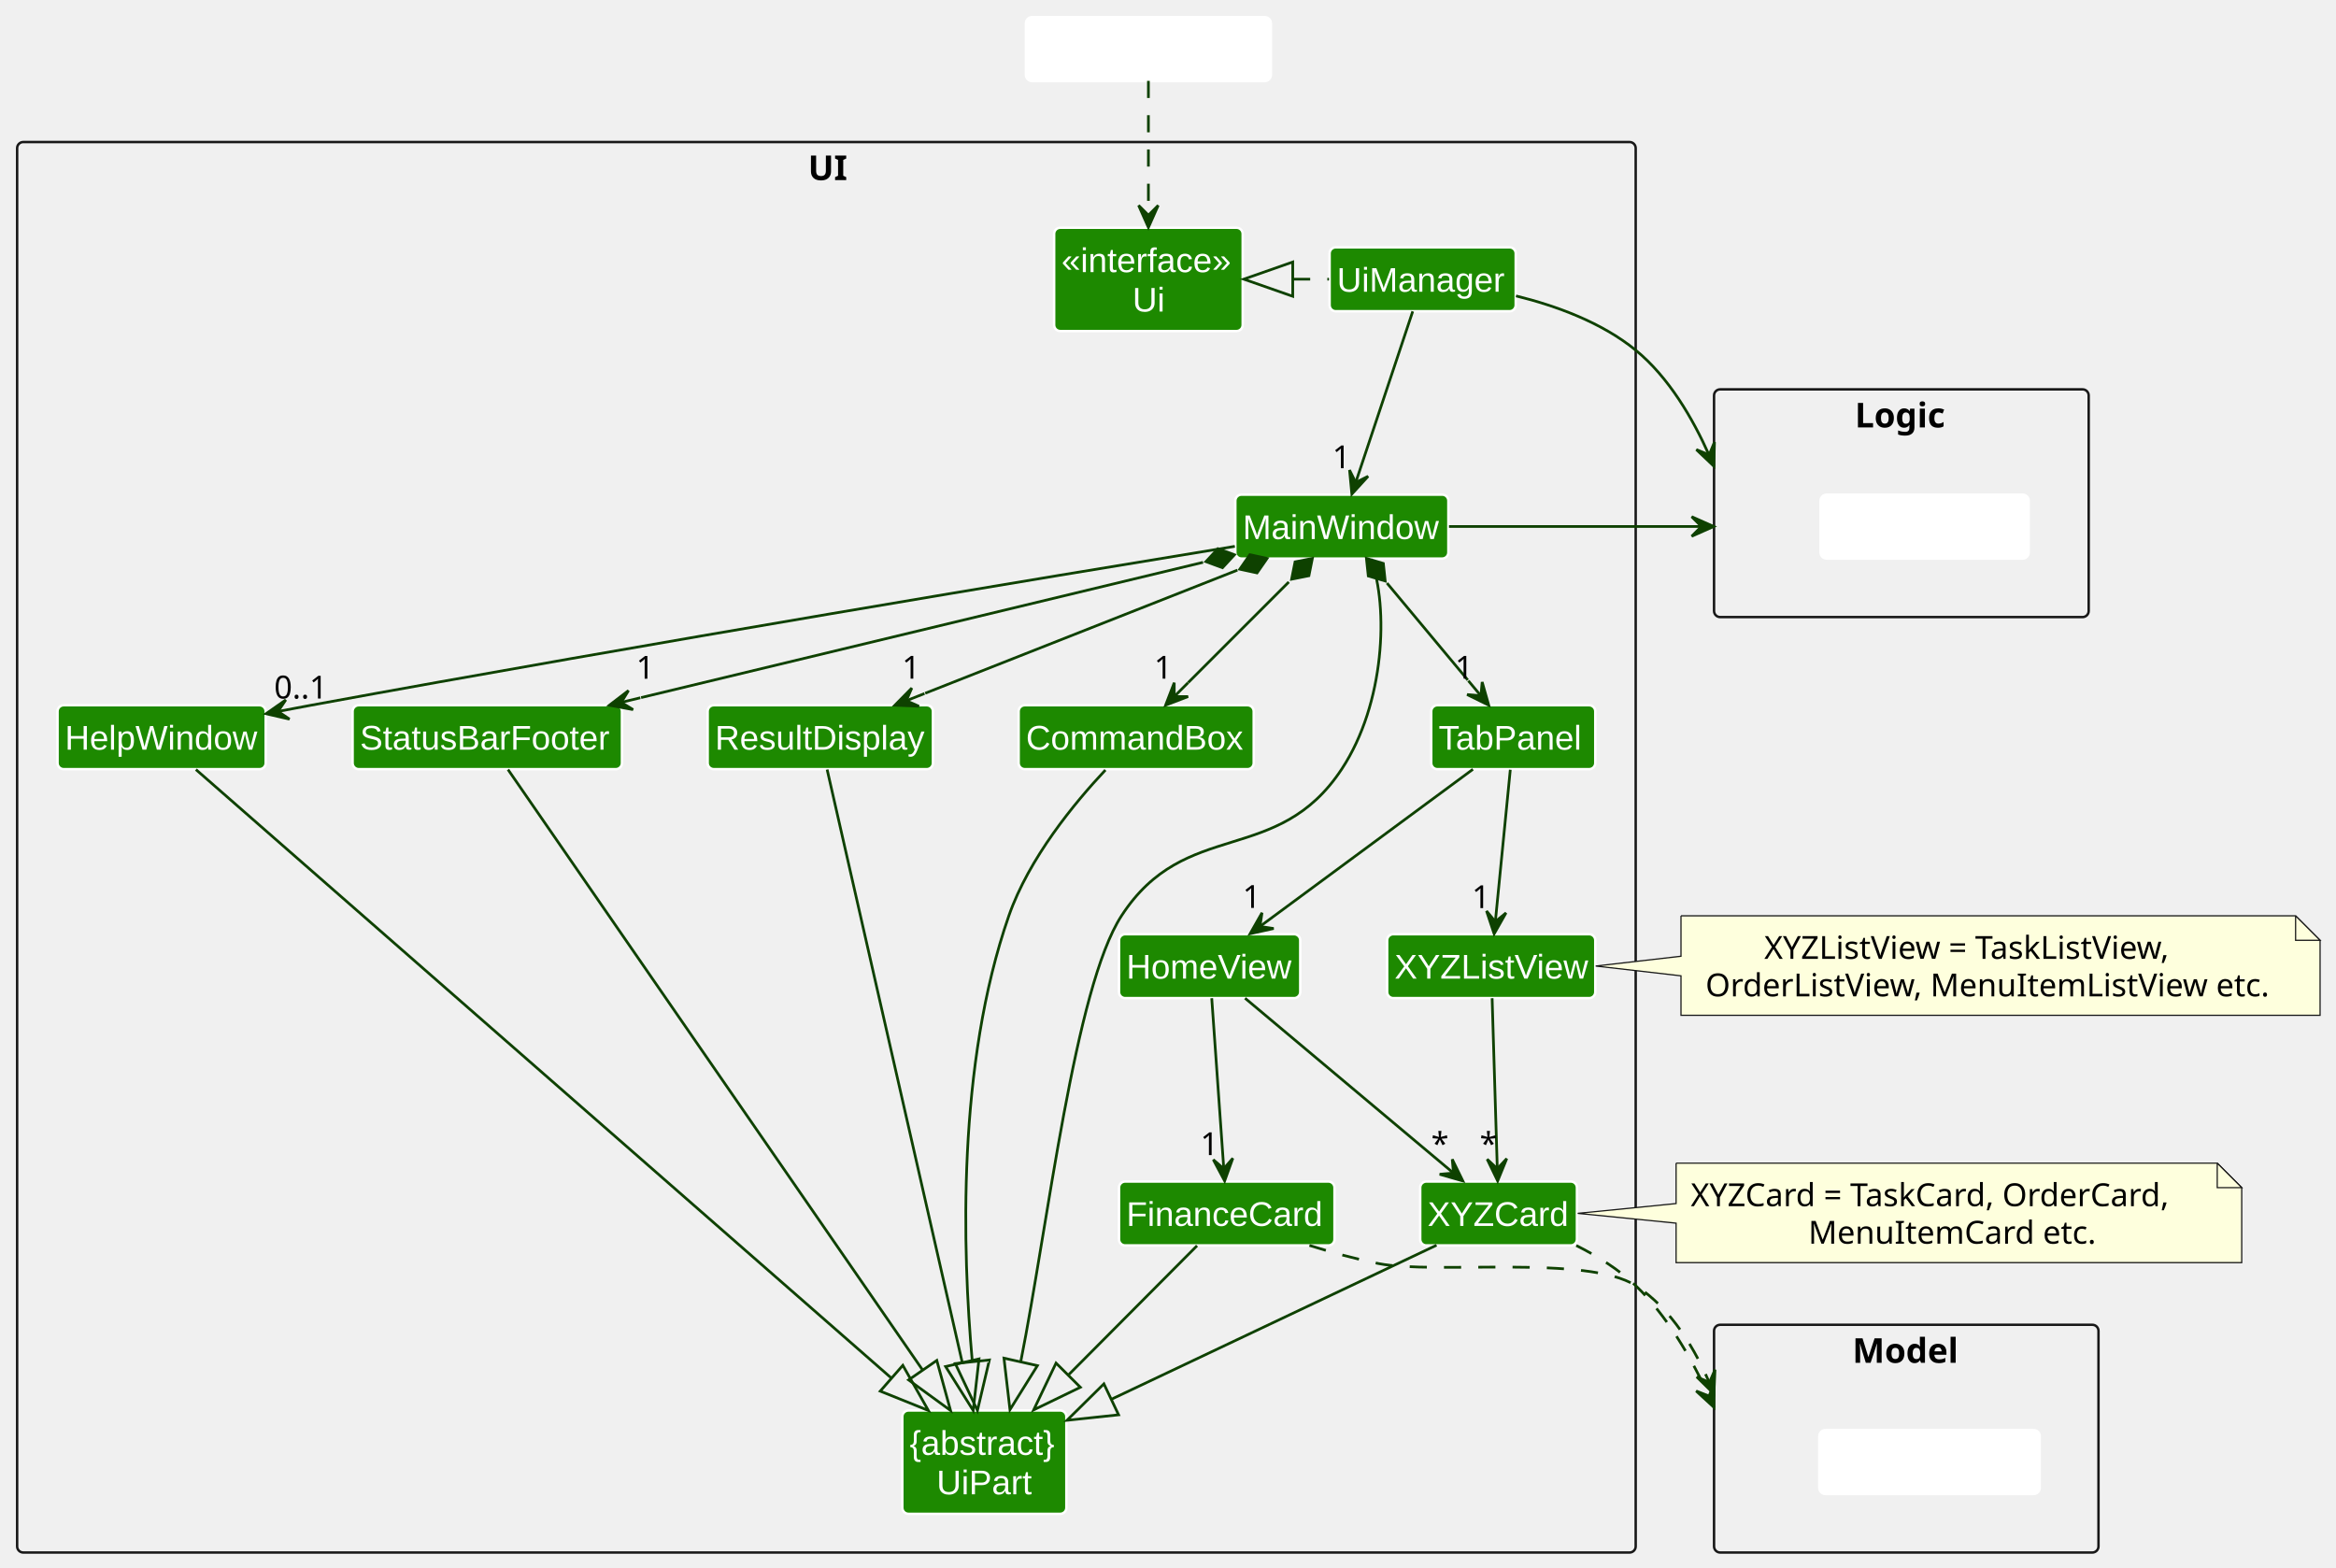
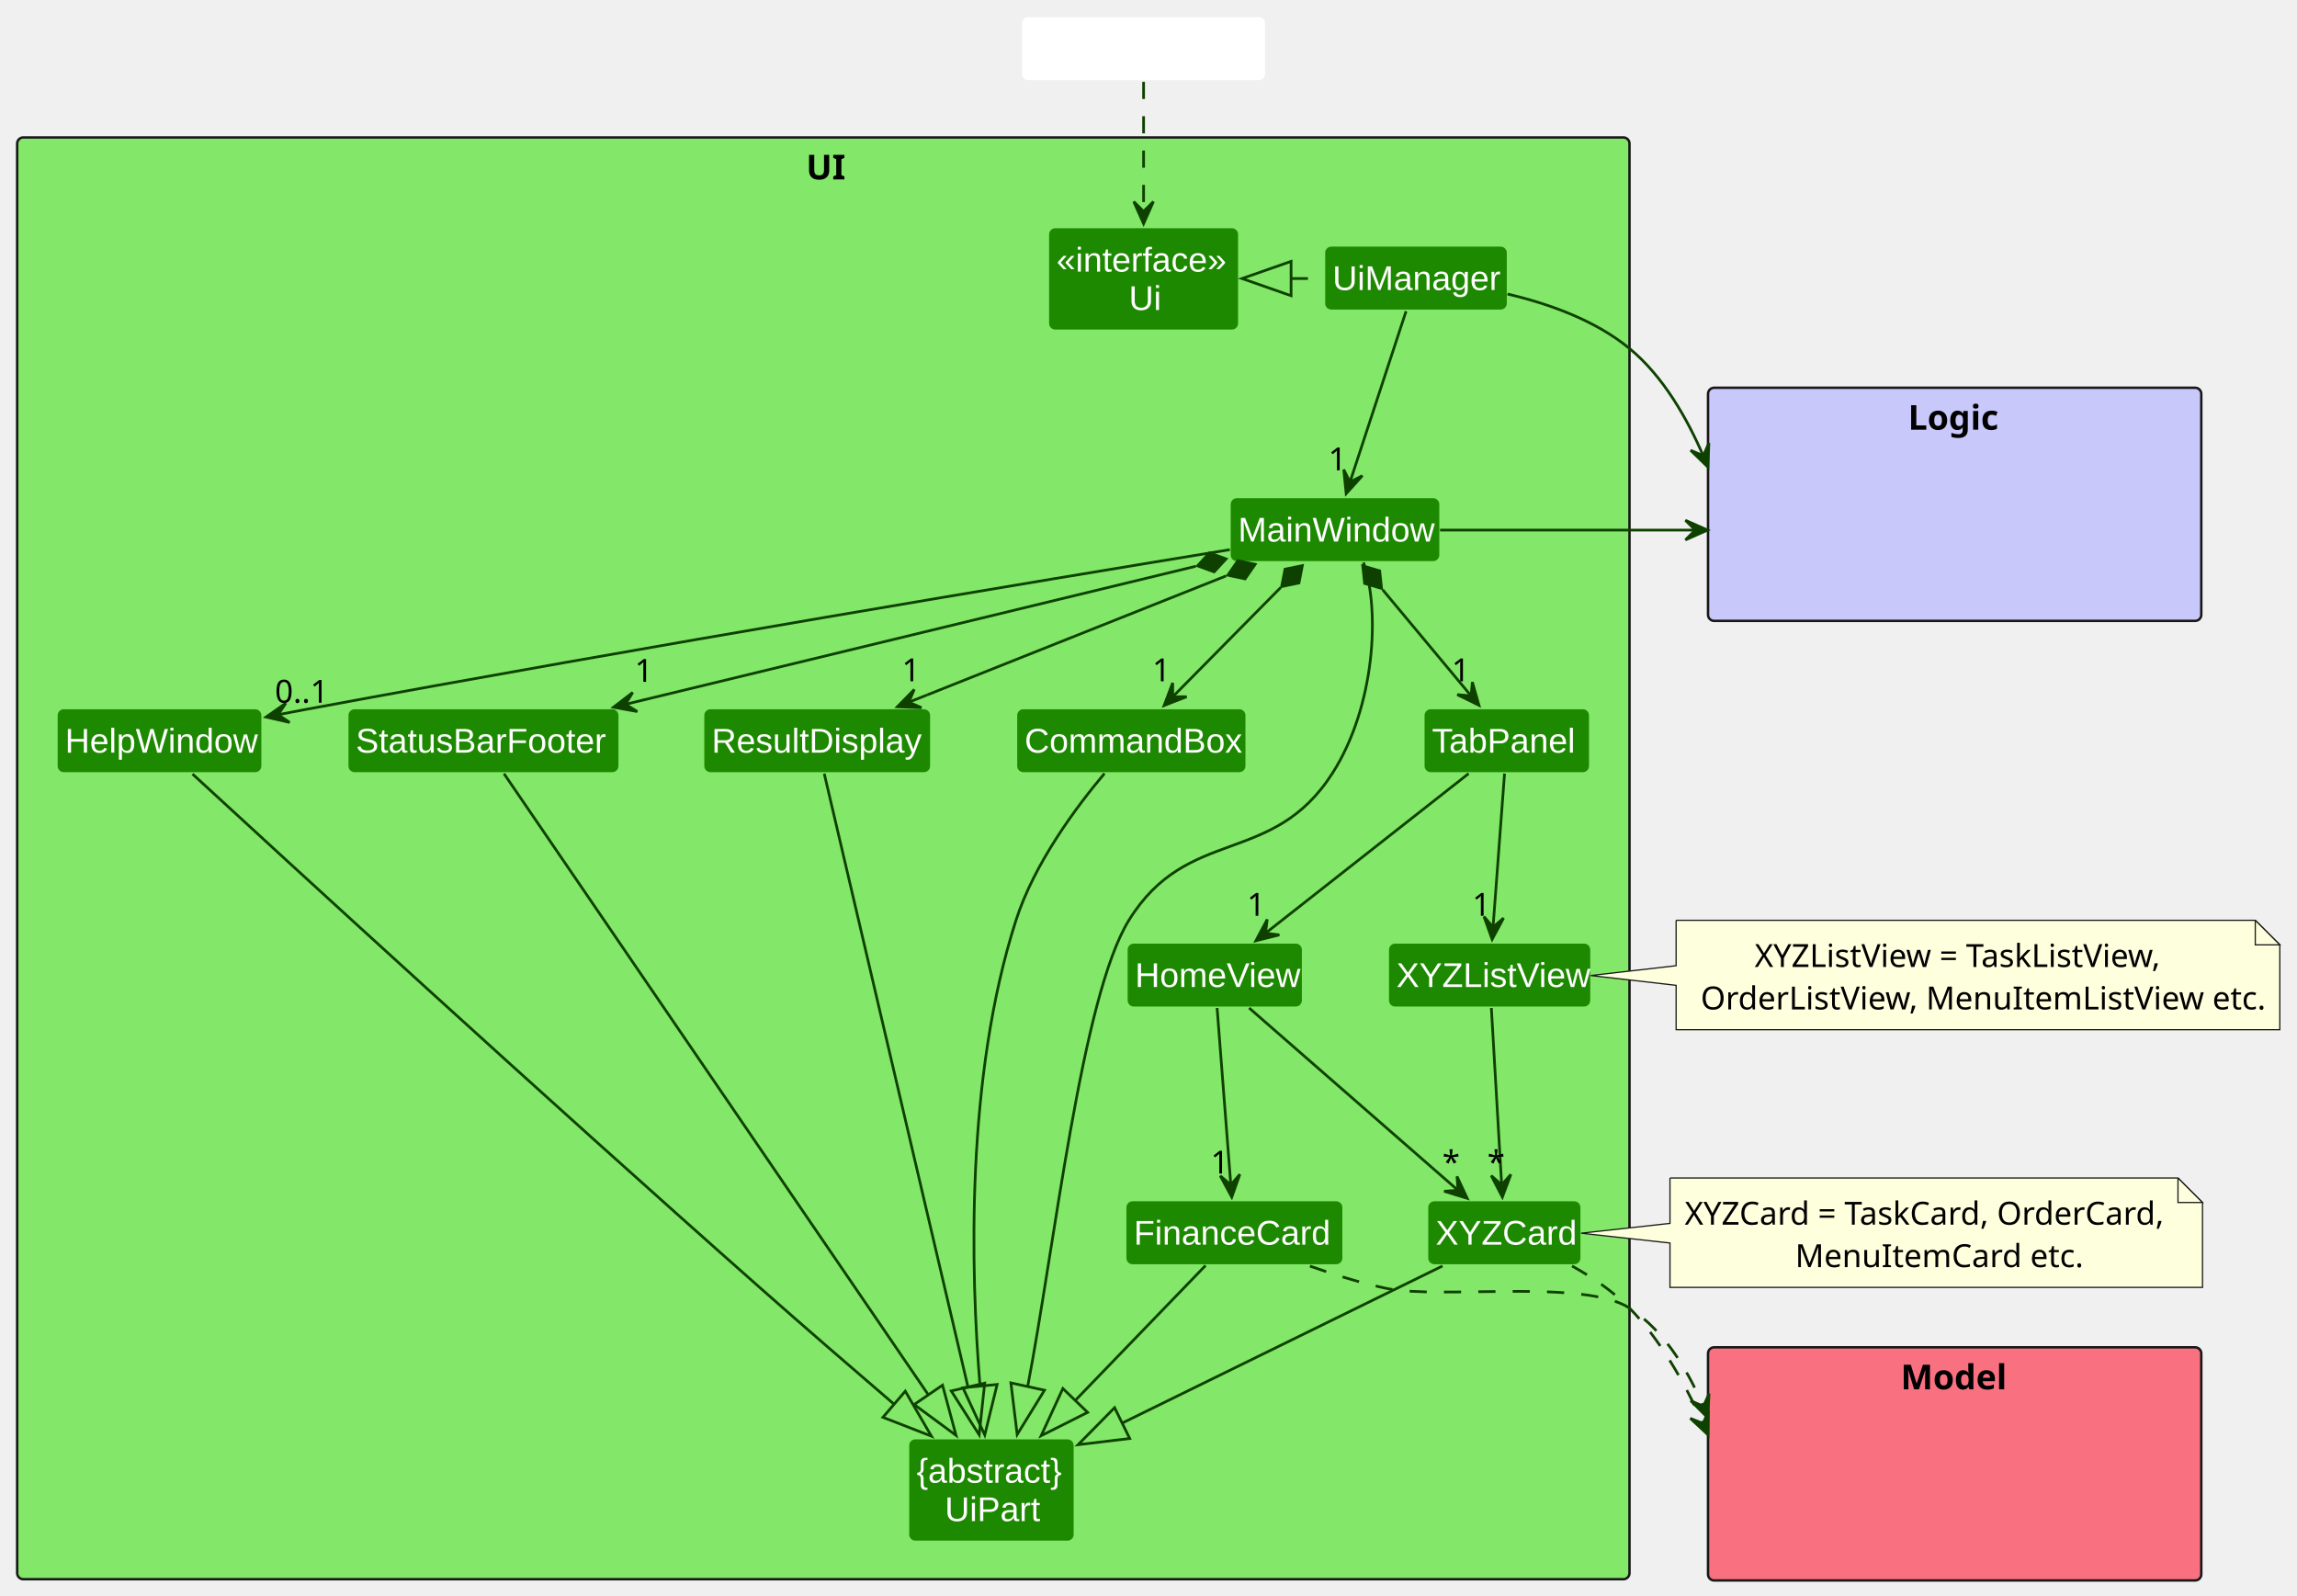
- <svg xmlns="http://www.w3.org/2000/svg" contentStyleType="text/css" height="640px" preserveAspectRatio="none" style="width:954px;height:640px;background:#FFFFFF;" version="1.1" viewBox="0 0 954 640" width="954px" zoomAndPan="magnify">
+ <svg xmlns="http://www.w3.org/2000/svg" contentStyleType="text/css" height="650px" preserveAspectRatio="none" style="width:936px;height:650px;background:#FFFFFF;" version="1.1" viewBox="0 0 936 650" width="936px" zoomAndPan="magnify">
  <defs />
  <g>
    <g id="cluster_UI">
-       <rect fill="none" height="576" rx="2.5" ry="2.5" style="stroke:#181818;stroke-width:1.0;" width="661" x="7" y="58" />
-       <text fill="#000000" font-family="sans-serif" font-size="14" font-weight="bold" lengthAdjust="spacing" textLength="15" x="330" y="73.535">UI
+       <rect fill="#83E769" height="587.5" rx="2.5" ry="2.5" style="stroke:#181818;stroke-width:1.0;" width="657" x="7" y="56" />
+       <text fill="#000000" font-family="sans-serif" font-size="14" font-weight="bold" lengthAdjust="spacing" textLength="14" x="328.5" y="73.107">UI
            </text>
    </g>
    <g id="cluster_Model">
-       <rect fill="none" height="93" rx="2.5" ry="2.5" style="stroke:#181818;stroke-width:1.0;" width="157" x="700" y="541" />
-       <text fill="#000000" font-family="sans-serif" font-size="14" font-weight="bold" lengthAdjust="spacing" textLength="44" x="756.5" y="556.535">Model
+       <rect fill="#F97181" height="95" rx="2.5" ry="2.5" style="stroke:#181818;stroke-width:1.0;" width="201" x="696" y="549" />
+       <text fill="#000000" font-family="sans-serif" font-size="14" font-weight="bold" lengthAdjust="spacing" textLength="44" x="774.5" y="566.107">Model
            </text>
    </g>
    <g id="cluster_Logic">
-       <rect fill="none" height="93" rx="2.5" ry="2.5" style="stroke:#181818;stroke-width:1.0;" width="153" x="700" y="159" />
-       <text fill="#000000" font-family="sans-serif" font-size="14" font-weight="bold" lengthAdjust="spacing" textLength="38" x="757.5" y="174.535">Logic
+       <rect fill="#C8C8FA" height="95" rx="2.5" ry="2.5" style="stroke:#181818;stroke-width:1.0;" width="201" x="696" y="158" />
+       <text fill="#000000" font-family="sans-serif" font-size="14" font-weight="bold" lengthAdjust="spacing" textLength="38" x="777.5" y="175.107">Logic
            </text>
    </g>
    <g id="elem_Ui">
-       <rect codeLine="7" fill="#1D8900" height="42.197" id="Ui" rx="2.5" ry="2.5" style="stroke:#FFFFFF;stroke-width:1.0;" width="77" x="430.5" y="93" />
-       <text fill="#FFFFFF" font-family="Arial" font-size="14" lengthAdjust="spacing" textLength="71" x="433.5" y="111.132">«interface»
-             </text>
-       <text fill="#FFFFFF" font-family="Arial" font-size="14" lengthAdjust="spacing" textLength="13" x="462.5" y="127.231">Ui
+       <rect codeLine="7" fill="#1D8900" height="41.281" id="Ui" rx="2.5" ry="2.5" style="stroke:#181818;stroke-width:0.0;" width="77" x="427.5" y="93" />
+       <text fill="#FFFFFF" font-family="Arial" font-size="14" lengthAdjust="spacing" textLength="71" x="430.5" y="110.674">«interface»
+             </text>
+       <text fill="#FFFFFF" font-family="Arial" font-size="14" lengthAdjust="spacing" textLength="12" x="460" y="126.314">Ui
            </text>
    </g>
    <g id="elem_UiPart">
-       <rect codeLine="8" fill="#1D8900" height="42.197" id="UiPart" rx="2.5" ry="2.5" style="stroke:#FFFFFF;stroke-width:1.0;" width="67" x="368.5" y="576" />
-       <text fill="#FFFFFF" font-family="Arial" font-size="14" lengthAdjust="spacing" textLength="61" x="371.5" y="594.132">{abstract}
-             </text>
-       <text fill="#FFFFFF" font-family="Arial" font-size="14" lengthAdjust="spacing" textLength="39" x="382.5" y="610.231">UiPart
+       <rect codeLine="8" fill="#1D8900" height="41.281" id="UiPart" rx="2.5" ry="2.5" style="stroke:#181818;stroke-width:0.0;" width="67" x="370.5" y="586.5" />
+       <text fill="#FFFFFF" font-family="Arial" font-size="14" lengthAdjust="spacing" textLength="61" x="373.5" y="604.174">{abstract}
+             </text>
+       <text fill="#FFFFFF" font-family="Arial" font-size="14" lengthAdjust="spacing" textLength="38" x="385" y="619.814">UiPart
            </text>
    </g>
    <g id="elem_UiManager">
-       <rect codeLine="9" fill="#1D8900" height="26.099" id="UiManager" rx="2.5" ry="2.5" style="stroke:#FFFFFF;stroke-width:1.0;" width="76" x="543" y="101" />
-       <text fill="#FFFFFF" font-family="Arial" font-size="14" lengthAdjust="spacing" textLength="70" x="546" y="119.132">UiManager
+       <rect codeLine="9" fill="#1D8900" height="25.641" id="UiManager" rx="2.5" ry="2.5" style="stroke:#181818;stroke-width:0.0;" width="74" x="540" y="100.5" />
+       <text fill="#FFFFFF" font-family="Arial" font-size="14" lengthAdjust="spacing" textLength="68" x="543" y="118.174">UiManager
            </text>
    </g>
    <g id="elem_MainWindow">
-       <rect codeLine="10" fill="#1D8900" height="26.099" id="MainWindow" rx="2.5" ry="2.5" style="stroke:#FFFFFF;stroke-width:1.0;" width="87" x="504.5" y="202" />
-       <text fill="#FFFFFF" font-family="Arial" font-size="14" lengthAdjust="spacing" textLength="81" x="507.5" y="220.132">MainWindow
+       <rect codeLine="10" fill="#1D8900" height="25.641" id="MainWindow" rx="2.5" ry="2.5" style="stroke:#181818;stroke-width:0.0;" width="85" x="501.5" y="203" />
+       <text fill="#FFFFFF" font-family="Arial" font-size="14" lengthAdjust="spacing" textLength="79" x="504.5" y="220.674">MainWindow
            </text>
    </g>
    <g id="elem_HelpWindow">
-       <rect codeLine="11" fill="#1D8900" height="26.099" id="HelpWindow" rx="2.5" ry="2.5" style="stroke:#FFFFFF;stroke-width:1.0;" width="85" x="23.5" y="288" />
-       <text fill="#FFFFFF" font-family="Arial" font-size="14" lengthAdjust="spacing" textLength="79" x="26.5" y="306.132">HelpWindow
+       <rect codeLine="11" fill="#1D8900" height="25.641" id="HelpWindow" rx="2.5" ry="2.5" style="stroke:#181818;stroke-width:0.0;" width="83" x="23.5" y="289" />
+       <text fill="#FFFFFF" font-family="Arial" font-size="14" lengthAdjust="spacing" textLength="77" x="26.5" y="306.674">HelpWindow
            </text>
    </g>
    <g id="elem_ResultDisplay">
-       <rect codeLine="12" fill="#1D8900" height="26.099" id="ResultDisplay" rx="2.5" ry="2.5" style="stroke:#FFFFFF;stroke-width:1.0;" width="92" x="289" y="288" />
-       <text fill="#FFFFFF" font-family="Arial" font-size="14" lengthAdjust="spacing" textLength="86" x="292" y="306.132">ResultDisplay
+       <rect codeLine="12" fill="#1D8900" height="25.641" id="ResultDisplay" rx="2.5" ry="2.5" style="stroke:#181818;stroke-width:0.0;" width="92" x="287" y="289" />
+       <text fill="#FFFFFF" font-family="Arial" font-size="14" lengthAdjust="spacing" textLength="86" x="290" y="306.674">ResultDisplay
            </text>
    </g>
    <g id="elem_TabPanel">
-       <rect codeLine="13" fill="#1D8900" height="26.099" id="TabPanel" rx="2.5" ry="2.5" style="stroke:#FFFFFF;stroke-width:1.0;" width="67" x="584.5" y="288" />
-       <text fill="#FFFFFF" font-family="Arial" font-size="14" lengthAdjust="spacing" textLength="61" x="587.5" y="306.132">TabPanel
+       <rect codeLine="13" fill="#1D8900" height="25.641" id="TabPanel" rx="2.5" ry="2.5" style="stroke:#181818;stroke-width:0.0;" width="67" x="580.5" y="289" />
+       <text fill="#FFFFFF" font-family="Arial" font-size="14" lengthAdjust="spacing" textLength="61" x="583.5" y="306.674">TabPanel
            </text>
    </g>
    <g id="elem_XYZListView">
-       <rect codeLine="14" fill="#1D8900" height="26.099" id="XYZListView" rx="2.5" ry="2.5" style="stroke:#FFFFFF;stroke-width:1.0;" width="85" x="566.5" y="381.5" />
-       <text fill="#FFFFFF" font-family="Arial" font-size="14" lengthAdjust="spacing" textLength="79" x="569.5" y="399.632">XYZListView
+       <rect codeLine="14" fill="#1D8900" height="25.641" id="XYZListView" rx="2.5" ry="2.5" style="stroke:#181818;stroke-width:0.0;" width="82" x="566" y="384.5" />
+       <text fill="#FFFFFF" font-family="Arial" font-size="14" lengthAdjust="spacing" textLength="76" x="569" y="402.174">XYZListView
            </text>
    </g>
    <g id="elem_XYZCard">
-       <rect codeLine="15" fill="#1D8900" height="26.099" id="XYZCard" rx="2.5" ry="2.5" style="stroke:#FFFFFF;stroke-width:1.0;" width="64" x="580" y="482.5" />
-       <text fill="#FFFFFF" font-family="Arial" font-size="14" lengthAdjust="spacing" textLength="58" x="583" y="500.632">XYZCard
+       <rect codeLine="15" fill="#1D8900" height="25.641" id="XYZCard" rx="2.5" ry="2.5" style="stroke:#181818;stroke-width:0.0;" width="62" x="582" y="489.5" />
+       <text fill="#FFFFFF" font-family="Arial" font-size="14" lengthAdjust="spacing" textLength="56" x="585" y="507.174">XYZCard
            </text>
    </g>
    <g id="elem_HomeView">
-       <rect codeLine="16" fill="#1D8900" height="26.099" id="HomeView" rx="2.5" ry="2.5" style="stroke:#FFFFFF;stroke-width:1.0;" width="74" x="457" y="381.5" />
-       <text fill="#FFFFFF" font-family="Arial" font-size="14" lengthAdjust="spacing" textLength="68" x="460" y="399.632">HomeView
+       <rect codeLine="16" fill="#1D8900" height="25.641" id="HomeView" rx="2.5" ry="2.5" style="stroke:#181818;stroke-width:0.0;" width="71" x="459.5" y="384.5" />
+       <text fill="#FFFFFF" font-family="Arial" font-size="14" lengthAdjust="spacing" textLength="65" x="462.5" y="402.174">HomeView
            </text>
    </g>
    <g id="elem_FinanceCard">
-       <rect codeLine="17" fill="#1D8900" height="26.099" id="FinanceCard" rx="2.5" ry="2.5" style="stroke:#FFFFFF;stroke-width:1.0;" width="88" x="457" y="482.5" />
-       <text fill="#FFFFFF" font-family="Arial" font-size="14" lengthAdjust="spacing" textLength="82" x="460" y="500.632">FinanceCard
+       <rect codeLine="17" fill="#1D8900" height="25.641" id="FinanceCard" rx="2.5" ry="2.5" style="stroke:#181818;stroke-width:0.0;" width="88" x="459" y="489.5" />
+       <text fill="#FFFFFF" font-family="Arial" font-size="14" lengthAdjust="spacing" textLength="82" x="462" y="507.174">FinanceCard
            </text>
    </g>
    <g id="elem_StatusBarFooter">
-       <rect codeLine="18" fill="#1D8900" height="26.099" id="StatusBarFooter" rx="2.5" ry="2.5" style="stroke:#FFFFFF;stroke-width:1.0;" width="110" x="144" y="288" />
-       <text fill="#FFFFFF" font-family="Arial" font-size="14" lengthAdjust="spacing" textLength="104" x="147" y="306.132">StatusBarFooter
+       <rect codeLine="18" fill="#1D8900" height="25.641" id="StatusBarFooter" rx="2.5" ry="2.5" style="stroke:#181818;stroke-width:0.0;" width="110" x="142" y="289" />
+       <text fill="#FFFFFF" font-family="Arial" font-size="14" lengthAdjust="spacing" textLength="104" x="145" y="306.674">StatusBarFooter
            </text>
    </g>
    <g id="elem_CommandBox">
-       <rect codeLine="19" fill="#1D8900" height="26.099" id="CommandBox" rx="2.5" ry="2.5" style="stroke:#FFFFFF;stroke-width:1.0;" width="96" x="416" y="288" />
-       <text fill="#FFFFFF" font-family="Arial" font-size="14" lengthAdjust="spacing" textLength="90" x="419" y="306.132">CommandBox
+       <rect codeLine="19" fill="#1D8900" height="25.641" id="CommandBox" rx="2.5" ry="2.5" style="stroke:#181818;stroke-width:0.0;" width="93" x="414.5" y="289" />
+       <text fill="#FFFFFF" font-family="Arial" font-size="14" lengthAdjust="spacing" textLength="87" x="417.5" y="306.674">CommandBox
            </text>
    </g>
    <g id="elem_HiddenModel">
-       <rect codeLine="23" fill="#FFFFFF" height="26.099" id="HiddenModel" rx="2.5" ry="2.5" style="stroke:#FFFFFF;stroke-width:1.0;" width="90" x="743" y="584" />
-       <text fill="#FFFFFF" font-family="Arial" font-size="14" lengthAdjust="spacing" textLength="84" x="746" y="602.132">HiddenModel
+       <rect codeLine="23" fill="#F97181" height="25.641" id="HiddenModel" rx="2.5" ry="2.5" style="stroke:#181818;stroke-width:0.0;" width="134" x="739" y="594" />
+       <text fill="#FFFFFF" font-family="Arial" font-size="14" lengthAdjust="spacing" textLength="128" x="742" y="611.674">                                
            </text>
    </g>
    <g id="elem_HiddenLogic">
-       <rect codeLine="27" fill="#FFFFFF" height="26.099" id="HiddenLogic" rx="2.5" ry="2.5" style="stroke:#FFFFFF;stroke-width:1.0;" width="85" x="743.5" y="202" />
-       <text fill="#FFFFFF" font-family="Arial" font-size="14" lengthAdjust="spacing" textLength="79" x="746.5" y="220.132">HiddenLogic
+       <rect codeLine="27" fill="#C8C8FA" height="25.641" id="HiddenLogic" rx="2.5" ry="2.5" style="stroke:#181818;stroke-width:0.0;" width="134" x="739" y="203" />
+       <text fill="#FFFFFF" font-family="Arial" font-size="14" lengthAdjust="spacing" textLength="128" x="742" y="220.674">                                
            </text>
    </g>
    <g id="elem_HiddenOutside">
-       <rect codeLine="30" fill="#FFFFFF" height="26.099" id="HiddenOutside" rx="2.5" ry="2.5" style="stroke:#FFFFFF;stroke-width:1.0;" width="100" x="419" y="7" />
-       <text fill="#FFFFFF" font-family="Arial" font-size="14" lengthAdjust="spacing" textLength="94" x="422" y="25.132">HiddenOutside
+       <rect codeLine="30" fill="#FFFFFF" height="25.641" id="HiddenOutside" rx="2.5" ry="2.5" style="stroke:#181818;stroke-width:0.0;" width="99" x="416.5" y="7" />
+       <text fill="#FFFFFF" font-family="Arial" font-size="14" lengthAdjust="spacing" textLength="93" x="419.5" y="24.674">HiddenOutside
            </text>
    </g>
    <g id="elem_GMN49">
-       <path d="M686.5,374 L686.5,390.5 L651.66,394.5 L686.5,398.5 L686.5,414.621 A0,0 0 0 0 686.5,414.621 L947.5,414.621 A0,0 0 0 0 947.5,414.621 L947.5,384 L937.5,374 L686.5,374 A0,0 0 0 0 686.5,374 " fill="#FEFFDD" style="stroke:#181818;stroke-width:0.5;" />
-       <path d="M937.5,374 L937.5,384 L947.5,384 L937.5,374 " fill="#FEFFDD" style="stroke:#181818;stroke-width:0.5;" />
-       <text fill="#000000" font-family="sans-serif" font-size="13" lengthAdjust="spacing" textLength="180" x="720.5" y="391.568">XYZListView = TaskListView,
-             </text>
-       <text fill="#000000" font-family="sans-serif" font-size="13" lengthAdjust="spacing" textLength="236" x="696.5" y="406.879">OrderListView, MenuItemListView etc.
+       <path d="M683,375 L683,393.5 L648.2,397.5 L683,401.5 L683,419.582 A0,0 0 0 0 683,419.582 L929,419.582 A0,0 0 0 0 929,419.582 L929,385 L919,375 L683,375 A0,0 0 0 0 683,375 " fill="#FEFFDD" style="stroke:#181818;stroke-width:0.5;" />
+       <path d="M919,375 L919,385 L929,385 L919,375 " fill="#FEFFDD" style="stroke:#181818;stroke-width:0.5;" />
+       <text fill="#000000" font-family="sans-serif" font-size="13" lengthAdjust="spacing" textLength="169" x="715" y="394.028">XYZListView = TaskListView,
+             </text>
+       <text fill="#000000" font-family="sans-serif" font-size="13" lengthAdjust="spacing" textLength="221" x="693" y="411.319">OrderListView, MenuItemListView etc.
            </text>
    </g>
    <g id="elem_GMN52">
-       <path d="M684.5,475 L684.5,491.5 L644.31,495.5 L684.5,499.5 L684.5,515.621 A0,0 0 0 0 684.5,515.621 L915.5,515.621 A0,0 0 0 0 915.5,515.621 L915.5,485 L905.5,475 L684.5,475 A0,0 0 0 0 684.5,475 " fill="#FEFFDD" style="stroke:#181818;stroke-width:0.5;" />
-       <path d="M905.5,475 L905.5,485 L915.5,485 L905.5,475 " fill="#FEFFDD" style="stroke:#181818;stroke-width:0.5;" />
-       <text fill="#000000" font-family="sans-serif" font-size="13" lengthAdjust="spacing" textLength="206" x="690.5" y="492.568">XYZCard = TaskCard, OrderCard,
-             </text>
-       <text fill="#000000" font-family="sans-serif" font-size="13" lengthAdjust="spacing" textLength="118" x="738.5" y="507.879">MenuItemCard etc.
+       <path d="M680.5,480 L680.5,498.5 L644.28,502.5 L680.5,506.5 L680.5,524.582 A0,0 0 0 0 680.5,524.582 L897.5,524.582 A0,0 0 0 0 897.5,524.582 L897.5,490 L887.5,480 L680.5,480 A0,0 0 0 0 680.5,480 " fill="#FEFFDD" style="stroke:#181818;stroke-width:0.5;" />
+       <path d="M887.5,480 L887.5,490 L897.5,490 L887.5,480 " fill="#FEFFDD" style="stroke:#181818;stroke-width:0.5;" />
+       <text fill="#000000" font-family="sans-serif" font-size="13" lengthAdjust="spacing" textLength="192" x="686.5" y="499.028">XYZCard = TaskCard, OrderCard,
+             </text>
+       <text fill="#000000" font-family="sans-serif" font-size="13" lengthAdjust="spacing" textLength="110" x="731.5" y="516.319">MenuItemCard etc.
            </text>
    </g>
    <g id="link_HiddenOutside_Ui">
-       <path codeLine="31" d="M469,33.03 C469,46.8 469,69.75 469,87.54 " fill="none" id="HiddenOutside-to-Ui" style="stroke:#0E4100;stroke-width:1.1;stroke-dasharray:7.0,7.0;" />
-       <polygon fill="#0E4100" points="469,92.88,473,83.88,469,87.88,465,83.88,469,92.88" style="stroke:#0E4100;stroke-width:1.1;" />
+       <path codeLine="31" d="M466,33.34 C466,46.89 466,69.05 466,86.48 " fill="none" id="HiddenOutside-to-Ui" style="stroke:#0E4100;stroke-width:1.1;stroke-dasharray:7.0,7.0;" />
+       <polygon fill="#0E4100" points="466,91.15,470,82.15,466,86.15,462,82.15,466,91.15" style="stroke:#0E4100;stroke-width:1.1;" />
    </g>
    <g id="link_Ui_UiManager">
-       <path codeLine="33" d="M528.07,114 C532.96,114 537.86,114 542.76,114 " fill="none" id="Ui-backto-UiManager" style="stroke:#0E4100;stroke-width:1.1;stroke-dasharray:7.0,7.0;" />
-       <polygon fill="none" points="527.94,121,507.94,114,527.94,107,527.94,121" style="stroke:#0E4100;stroke-width:1.1;" />
+       <path codeLine="33" d="M525.96,113.5 C530.53,113.5 535.1,113.5 539.66,113.5 " fill="none" id="Ui-backto-UiManager" style="stroke:#0E4100;stroke-width:1.1;stroke-dasharray:7.0,7.0;" />
+       <polygon fill="none" points="526.1,120.5,506.1,113.5,526.1,106.5,526.1,120.5" style="stroke:#0E4100;stroke-width:1.1;" />
    </g>
    <g id="link_UiManager_MainWindow">
-       <path codeLine="34" d="M576.95,127.14 C571.11,144.66 560.3,177.09 553.67,196.99 " fill="none" id="UiManager-to-MainWindow" style="stroke:#0E4100;stroke-width:1.1;" />
-       <polygon fill="#0E4100" points="552.08,201.76,558.727,194.493,553.665,197.018,551.14,191.956,552.08,201.76" style="stroke:#0E4100;stroke-width:1.1;" />
-       <text fill="#000000" font-family="sans-serif" font-size="13" lengthAdjust="spacing" textLength="8" x="544.111" y="191.204">1
+       <path codeLine="34" d="M572.95,126.82 C567.24,144.23 556.76,176.15 550.1,196.43 " fill="none" id="UiManager-to-MainWindow" style="stroke:#0E4100;stroke-width:1.1;" />
+       <polygon fill="#0E4100" points="548.55,201.14,555.158,193.837,550.11,196.389,547.557,191.341,548.55,201.14" style="stroke:#0E4100;stroke-width:1.1;" />
+       <text fill="#000000" font-family="sans-serif" font-size="13" lengthAdjust="spacing" textLength="7" x="541.294" y="191.645">1
            </text>
    </g>
    <g id="link_MainWindow_CommandBox">
-       <path codeLine="35" d="M526.33,237.67 C513.69,250.31 497.82,266.18 485.26,278.74 " fill="none" id="MainWindow-CommandBox" style="stroke:#0E4100;stroke-width:1.1;" />
-       <polygon fill="#0E4100" points="535.96,228.04,528.889,229.454,527.475,236.525,534.546,235.111,535.96,228.04" style="stroke:#0E4100;stroke-width:1.1;" />
-       <polygon fill="#0E4100" points="476.01,287.99,485.202,284.454,479.546,284.454,479.546,278.798,476.01,287.99" style="stroke:#0E4100;stroke-width:1.1;" />
-       <line style="stroke:#0E4100;stroke-width:1.1;" x1="479.546" x2="485.205" y1="284.454" y2="278.795" />
-       <text fill="#000000" font-family="sans-serif" font-size="13" lengthAdjust="spacing" textLength="8" x="471.314" y="277.142">1
+       <path codeLine="35" d="M521.88,239.39 C509.96,251.45 495.3,266.29 483.35,278.38 " fill="none" id="MainWindow-CommandBox" style="stroke:#0E4100;stroke-width:1.1;" />
+       <polygon fill="#0E4100" points="530.69,230.47,523.627,231.923,522.251,239.001,529.314,237.549,530.69,230.47" style="stroke:#0E4100;stroke-width:1.1;" />
+       <polygon fill="#0E4100" points="474.36,287.48,483.533,283.894,477.876,283.925,477.846,278.269,474.36,287.48" style="stroke:#0E4100;stroke-width:1.1;" />
+       <line style="stroke:#0E4100;stroke-width:1.1;" x1="477.876" x2="483.495" y1="283.925" y2="278.23" />
+       <text fill="#000000" font-family="sans-serif" font-size="13" lengthAdjust="spacing" textLength="7" x="469.545" y="277.604">1
            </text>
    </g>
    <g id="link_MainWindow_ResultDisplay">
-       <path codeLine="36" d="M505.34,232.82 C468.3,247.43 414.94,268.47 377.85,283.1 " fill="none" id="MainWindow-ResultDisplay" style="stroke:#0E4100;stroke-width:1.1;" />
-       <polygon fill="#0E4100" points="517.48,228.04,510.431,226.52,506.317,232.442,513.366,233.962,517.48,228.04" style="stroke:#0E4100;stroke-width:1.1;" />
-       <polygon fill="#0E4100" points="365.46,287.99,375.3,288.416,370.113,286.159,372.37,280.972,365.46,287.99" style="stroke:#0E4100;stroke-width:1.1;" />
-       <line style="stroke:#0E4100;stroke-width:1.1;" x1="370.113" x2="377.555" y1="286.159" y2="283.22" />
-       <text fill="#000000" font-family="sans-serif" font-size="13" lengthAdjust="spacing" textLength="8" x="368.375" y="277.142">1
+       <path codeLine="36" d="M499.61,234.67 C463.8,248.93 413.65,268.89 377.74,283.19 " fill="none" id="MainWindow-ResultDisplay" style="stroke:#0E4100;stroke-width:1.1;" />
+       <polygon fill="#0E4100" points="511.46,229.95,504.407,228.45,500.309,234.384,507.363,235.884,511.46,229.95" style="stroke:#0E4100;stroke-width:1.1;" />
+       <polygon fill="#0E4100" points="365.67,287.99,375.512,288.371,370.314,286.138,372.548,280.941,365.67,287.99" style="stroke:#0E4100;stroke-width:1.1;" />
+       <line style="stroke:#0E4100;stroke-width:1.1;" x1="370.314" x2="377.745" y1="286.138" y2="283.185" />
+       <text fill="#000000" font-family="sans-serif" font-size="13" lengthAdjust="spacing" textLength="7" x="367.497" y="277.604">1
            </text>
    </g>
    <g id="link_MainWindow_TabPanel">
-       <path codeLine="37" d="M566.44,238.13 C576.62,250.35 589.24,265.48 599.44,277.72 " fill="none" id="MainWindow-TabPanel" style="stroke:#0E4100;stroke-width:1.1;" />
-       <polygon fill="#0E4100" points="558.03,228.04,558.795,235.21,565.708,237.262,564.943,230.091,558.03,228.04" style="stroke:#0E4100;stroke-width:1.1;" />
-       <polygon fill="#0E4100" points="607.99,287.99,605.305,278.514,604.791,284.147,599.157,283.633,607.99,287.99" style="stroke:#0E4100;stroke-width:1.1;" />
-       <line style="stroke:#0E4100;stroke-width:1.1;" x1="604.791" x2="599.665" y1="284.147" y2="278" />
-       <text fill="#000000" font-family="sans-serif" font-size="13" lengthAdjust="spacing" textLength="8" x="594.211" y="277.142">1
+       <path codeLine="37" d="M563.42,240.3 C573.08,251.9 584.73,265.88 594.42,277.5 " fill="none" id="MainWindow-TabPanel" style="stroke:#0E4100;stroke-width:1.1;" />
+       <polygon fill="#0E4100" points="555.3,230.56,556.066,237.73,562.98,239.781,562.213,232.611,555.3,230.56" style="stroke:#0E4100;stroke-width:1.1;" />
+       <polygon fill="#0E4100" points="602.66,287.39,599.967,277.916,599.457,283.55,593.824,283.041,602.66,287.39" style="stroke:#0E4100;stroke-width:1.1;" />
+       <line style="stroke:#0E4100;stroke-width:1.1;" x1="599.457" x2="594.335" y1="283.55" y2="277.405" />
+       <text fill="#000000" font-family="sans-serif" font-size="13" lengthAdjust="spacing" textLength="7" x="591.515" y="277.604">1
            </text>
    </g>
    <g id="link_MainWindow_StatusBarFooter">
-       <path codeLine="38" d="M491.31,229.64 C428.39,244.79 327.11,269.16 261.82,284.88 " fill="none" id="MainWindow-StatusBarFooter" style="stroke:#0E4100;stroke-width:1.1;" />
-       <polygon fill="#0E4100" points="504.15,226.55,497.381,224.065,492.483,229.358,499.253,231.843,504.15,226.55" style="stroke:#0E4100;stroke-width:1.1;" />
-       <polygon fill="#0E4100" points="248.86,288,258.546,289.783,253.721,286.83,256.674,282.005,248.86,288" style="stroke:#0E4100;stroke-width:1.1;" />
-       <line style="stroke:#0E4100;stroke-width:1.1;" x1="253.721" x2="261.495" y1="286.83" y2="284.955" />
-       <text fill="#000000" font-family="sans-serif" font-size="13" lengthAdjust="spacing" textLength="8" x="259.777" y="277.156">1
+       <path codeLine="38" d="M487.24,230.74 C425.54,245.68 327.09,269.51 262.24,285.21 " fill="none" id="MainWindow-StatusBarFooter" style="stroke:#0E4100;stroke-width:1.1;" />
+       <polygon fill="#0E4100" points="499.63,227.74,492.857,225.264,487.967,230.563,494.74,233.039,499.63,227.74" style="stroke:#0E4100;stroke-width:1.1;" />
+       <polygon fill="#0E4100" points="250.01,288.17,259.699,289.94,254.87,286.994,257.816,282.165,250.01,288.17" style="stroke:#0E4100;stroke-width:1.1;" />
+       <line style="stroke:#0E4100;stroke-width:1.1;" x1="254.87" x2="262.65" y1="286.994" y2="285.11" />
+       <text fill="#000000" font-family="sans-serif" font-size="13" lengthAdjust="spacing" textLength="7" x="258.654" y="277.834">1
            </text>
    </g>
    <g id="link_MainWindow_HelpWindow">
-       <path codeLine="39" d="M504.3,223.11 C427.75,235.64 264.47,262.73 127,288 C122.63,288.8 118.1,289.66 113.56,290.53 " fill="none" id="MainWindow-to-HelpWindow" style="stroke:#0E4100;stroke-width:1.1;" />
-       <polygon fill="#0E4100" points="108.64,291.47,118.239,293.676,113.548,290.514,116.709,285.823,108.64,291.47" style="stroke:#0E4100;stroke-width:1.1;" />
-       <text fill="#000000" font-family="sans-serif" font-size="13" lengthAdjust="spacing" textLength="24" x="111.94" y="285.248">0..1
+       <path codeLine="39" d="M501.11,223.98 C425.17,236.41 262.15,263.51 125,289 C121.16,289.71 117.19,290.47 113.2,291.24 " fill="none" id="MainWindow-to-HelpWindow" style="stroke:#0E4100;stroke-width:1.1;" />
+       <polygon fill="#0E4100" points="108.42,292.17,118.02,294.37,113.327,291.211,116.486,286.519,108.42,292.17" style="stroke:#0E4100;stroke-width:1.1;" />
+       <text fill="#000000" font-family="sans-serif" font-size="13" lengthAdjust="spacing" textLength="22" x="112.023" y="286.334">0..1
            </text>
    </g>
    <g id="link_TabPanel_HomeView">
-       <path codeLine="41" d="M601.53,314.15 C579.11,330.69 538.99,360.3 514.6,378.3 " fill="none" id="TabPanel-to-HomeView" style="stroke:#0E4100;stroke-width:1.1;" />
-       <polygon fill="#0E4100" points="510.53,381.3,520.147,379.177,514.554,378.332,515.399,372.739,510.53,381.3" style="stroke:#0E4100;stroke-width:1.1;" />
-       <text fill="#000000" font-family="sans-serif" font-size="13" lengthAdjust="spacing" textLength="8" x="507.464" y="370.76">1
+       <path codeLine="41" d="M598.44,315.22 C577.24,331.88 539.22,361.76 515.65,380.28 " fill="none" id="TabPanel-to-HomeView" style="stroke:#0E4100;stroke-width:1.1;" />
+       <polygon fill="#0E4100" points="511.75,383.34,521.303,380.943,515.688,380.259,516.372,374.643,511.75,383.34" style="stroke:#0E4100;stroke-width:1.1;" />
+       <text fill="#000000" font-family="sans-serif" font-size="13" lengthAdjust="spacing" textLength="7" x="508.158" y="373.138">1
            </text>
    </g>
    <g id="link_TabPanel_XYZListView">
-       <path codeLine="42" d="M616.79,314.34 C615.22,330.25 612.49,358.03 610.71,376.09 " fill="none" id="TabPanel-to-XYZListView" style="stroke:#0E4100;stroke-width:1.1;" />
-       <polygon fill="#0E4100" points="610.19,381.36,615.044,372.79,610.675,376.384,607.082,372.015,610.19,381.36" style="stroke:#0E4100;stroke-width:1.1;" />
-       <text fill="#000000" font-family="sans-serif" font-size="13" lengthAdjust="spacing" textLength="8" x="601.084" y="370.843">1
+       <path codeLine="42" d="M613.08,315.22 C611.89,331.18 609.79,359.27 608.39,377.88 " fill="none" id="TabPanel-to-XYZListView" style="stroke:#0E4100;stroke-width:1.1;" />
+       <polygon fill="#0E4100" points="608.03,382.76,612.688,374.082,608.402,377.774,604.71,373.488,608.03,382.76" style="stroke:#0E4100;stroke-width:1.1;" />
+       <text fill="#000000" font-family="sans-serif" font-size="13" lengthAdjust="spacing" textLength="7" x="599.936" y="373.138">1
            </text>
    </g>
    <g id="link_XYZListView_XYZCard">
-       <path codeLine="44" d="M609.37,407.64 C609.9,425.08 610.87,457.32 611.48,477.24 " fill="none" id="XYZListView-to-XYZCard" style="stroke:#0E4100;stroke-width:1.1;" />
-       <polygon fill="#0E4100" points="611.63,482.26,615.345,473.139,611.473,477.262,607.349,473.39,611.63,482.26" style="stroke:#0E4100;stroke-width:1.1;" />
-       <text fill="#000000" font-family="sans-serif" font-size="13" lengthAdjust="spacing" textLength="6" x="604.303" y="471.704">*
+       <path codeLine="44" d="M607.71,410.72 C608.75,428.61 610.7,462.06 611.92,482.98 " fill="none" id="XYZListView-to-XYZCard" style="stroke:#0E4100;stroke-width:1.1;" />
+       <polygon fill="#0E4100" points="612.2,487.78,615.654,478.557,611.9,482.789,607.668,479.036,612.2,487.78" style="stroke:#0E4100;stroke-width:1.1;" />
+       <text fill="#000000" font-family="sans-serif" font-size="13" lengthAdjust="spacing" textLength="5" x="606.066" y="478.179">*
            </text>
    </g>
    <g id="link_HomeView_XYZCard">
-       <path codeLine="46" d="M508.47,407.64 C529.88,425.6 569.99,459.25 593.5,478.98 " fill="none" id="HomeView-to-XYZCard" style="stroke:#0E4100;stroke-width:1.1;" />
-       <polygon fill="#0E4100" points="597.41,482.26,593.089,473.41,593.581,479.045,587.945,479.537,597.41,482.26" style="stroke:#0E4100;stroke-width:1.1;" />
-       <text fill="#000000" font-family="sans-serif" font-size="13" lengthAdjust="spacing" textLength="6" x="584.484" y="471.704">*
+       <path codeLine="46" d="M509,410.72 C530.2,429.23 570.49,464.4 594.22,485.11 " fill="none" id="HomeView-to-XYZCard" style="stroke:#0E4100;stroke-width:1.1;" />
+       <polygon fill="#0E4100" points="597.88,488.3,593.722,479.372,594.11,485.016,588.466,485.404,597.88,488.3" style="stroke:#0E4100;stroke-width:1.1;" />
+       <text fill="#000000" font-family="sans-serif" font-size="13" lengthAdjust="spacing" textLength="5" x="587.737" y="478.179">*
            </text>
    </g>
    <g id="link_HomeView_FinanceCard">
-       <path codeLine="47" d="M494.86,407.64 C496.09,425.08 498.37,457.32 499.78,477.24 " fill="none" id="HomeView-to-FinanceCard" style="stroke:#0E4100;stroke-width:1.1;" />
-       <polygon fill="#0E4100" points="500.13,482.26,503.477,472.997,499.773,477.273,495.497,473.569,500.13,482.26" style="stroke:#0E4100;stroke-width:1.1;" />
-       <text fill="#000000" font-family="sans-serif" font-size="13" lengthAdjust="spacing" textLength="8" x="490.212" y="471.704">1
+       <path codeLine="47" d="M495.95,410.72 C497.34,428.61 499.94,462.06 501.56,482.98 " fill="none" id="HomeView-to-FinanceCard" style="stroke:#0E4100;stroke-width:1.1;" />
+       <polygon fill="#0E4100" points="501.93,487.79,505.224,478.508,501.544,482.805,497.248,479.125,501.93,487.79" style="stroke:#0E4100;stroke-width:1.1;" />
+       <text fill="#000000" font-family="sans-serif" font-size="13" lengthAdjust="spacing" textLength="7" x="493.353" y="478.179">1
            </text>
    </g>
    <g id="link_ResultDisplay_UiPart">
-       <path codeLine="49" d="M337.79,314.26 C347.14,355.26 377.57,488.81 392.94,556.25 " fill="none" id="ResultDisplay-to-UiPart" style="stroke:#0E4100;stroke-width:1.1;" />
-       <polygon fill="none" points="399.82,554.94,397.44,576,386.17,558.05,399.82,554.94" style="stroke:#0E4100;stroke-width:1.1;" />
+       <path codeLine="49" d="M335.87,315.25 C345.68,357.13 378.18,495.81 394.49,565.41 " fill="none" id="ResultDisplay-to-UiPart" style="stroke:#0E4100;stroke-width:1.1;" />
+       <polygon fill="none" points="401.25,563.59,399,584.65,387.62,566.78,401.25,563.59" style="stroke:#0E4100;stroke-width:1.1;" />
    </g>
    <g id="link_CommandBox_UiPart">
-       <path codeLine="50" d="M451.44,314.45 C438.86,327.84 420.22,350.41 412,374 C390.83,434.76 393,510.57 397.08,556.03 " fill="none" id="CommandBox-to-UiPart" style="stroke:#0E4100;stroke-width:1.1;" />
-       <polygon fill="none" points="404.05,555.37,399.18,575.99,390.13,556.83,404.05,555.37" style="stroke:#0E4100;stroke-width:1.1;" />
+       <path codeLine="50" d="M450.05,315.18 C438.67,328.7 421.49,351.69 414,375 C393.46,438.94 395.5,517.95 399.37,565.04 " fill="none" id="CommandBox-to-UiPart" style="stroke:#0E4100;stroke-width:1.1;" />
+       <polygon fill="none" points="406.32,564.14,401.28,584.72,392.38,565.49,406.32,564.14" style="stroke:#0E4100;stroke-width:1.1;" />
    </g>
    <g id="link_StatusBarFooter_UiPart">
-       <path codeLine="51" d="M207.46,314.26 C236.2,355.88 330.8,492.88 376.65,559.28 " fill="none" id="StatusBarFooter-to-UiPart" style="stroke:#0E4100;stroke-width:1.1;" />
-       <polygon fill="none" points="382.58,555.56,388.19,576,371.06,563.52,382.58,555.56" style="stroke:#0E4100;stroke-width:1.1;" />
+       <path codeLine="51" d="M205.37,315.25 C234.42,357.77 331.62,500.05 378.41,568.54 " fill="none" id="StatusBarFooter-to-UiPart" style="stroke:#0E4100;stroke-width:1.1;" />
+       <polygon fill="none" points="384.07,564.42,389.57,584.88,372.51,572.31,384.07,564.42" style="stroke:#0E4100;stroke-width:1.1;" />
    </g>
    <g id="link_HelpWindow_UiPart">
-       <path codeLine="52" d="M80.01,314.26 C128.39,356.59 289.54,497.59 363.85,562.62 " fill="none" id="HelpWindow-to-UiPart" style="stroke:#0E4100;stroke-width:1.1;" />
-       <polygon fill="none" points="368.7,557.56,379.14,576,359.48,568.1,368.7,557.56" style="stroke:#0E4100;stroke-width:1.1;" />
+       <path codeLine="52" d="M78.44,315.39 C115.22,349.27 220.75,446.13 310,525 C327.73,540.67 347.55,557.8 364.41,572.26 " fill="none" id="HelpWindow-to-UiPart" style="stroke:#0E4100;stroke-width:1.1;" />
+       <polygon fill="none" points="368.89,566.88,379.53,585.2,359.78,577.52,368.89,566.88" style="stroke:#0E4100;stroke-width:1.1;" />
    </g>
    <g id="link_XYZCard_UiPart">
-       <path codeLine="53" d="M586.67,508.5 C553.94,524.01 496.15,551.39 453.91,571.4 " fill="none" id="XYZCard-to-UiPart" style="stroke:#0E4100;stroke-width:1.1;" />
-       <polygon fill="none" points="456.82,577.77,435.75,580.01,450.82,565.12,456.82,577.77" style="stroke:#0E4100;stroke-width:1.1;" />
+       <path codeLine="53" d="M587.79,515.86 C555.6,531.65 499.06,559.38 457.17,579.92 " fill="none" id="XYZCard-to-UiPart" style="stroke:#0E4100;stroke-width:1.1;" />
+       <polygon fill="none" points="460.35,586.16,439.31,588.68,454.18,573.59,460.35,586.16" style="stroke:#0E4100;stroke-width:1.1;" />
    </g>
    <g id="link_FinanceCard_UiPart">
-       <path codeLine="54" d="M488.86,508.7 C475.87,521.76 454.68,543.06 436.48,561.35 " fill="none" id="FinanceCard-to-UiPart" style="stroke:#0E4100;stroke-width:1.1;" />
-       <polygon fill="none" points="441.21,566.52,422.14,575.76,431.28,556.64,441.21,566.52" style="stroke:#0E4100;stroke-width:1.1;" />
+       <path codeLine="54" d="M491.25,515.66 C478.2,529.18 456.5,551.64 438.02,570.78 " fill="none" id="FinanceCard-to-UiPart" style="stroke:#0E4100;stroke-width:1.1;" />
+       <polygon fill="none" points="443.18,575.51,424.25,585.03,433.11,565.79,443.18,575.51" style="stroke:#0E4100;stroke-width:1.1;" />
    </g>
    <g id="link_UiPart_MainWindow">
-       <path codeLine="55" d="M416.88,555.99 C427.93,500.42 438.91,403.38 458,374 C484.19,333.69 521.57,354.15 548,314 C565.6,287.27 567.16,247.99 559.88,228.26 " fill="none" id="UiPart-backto-MainWindow" style="stroke:#0E4100;stroke-width:1.1;" />
-       <polygon fill="none" points="423.67,557.69,412.46,575.67,410.01,554.63,423.67,557.69" style="stroke:#0E4100;stroke-width:1.1;" />
+       <path codeLine="55" d="M418.69,565.37 C429.77,507.83 440.74,406.13 460,375 C483.95,336.29 518.51,353.37 543,315 C560.25,287.98 562.49,248.83 555.61,229.2 " fill="none" id="UiPart-backto-MainWindow" style="stroke:#0E4100;stroke-width:1.1;" />
+       <polygon fill="none" points="425.61,566.49,414.49,584.53,411.93,563.49,425.61,566.49" style="stroke:#0E4100;stroke-width:1.1;" />
    </g>
    <g id="link_XYZCard_Model">
-       <path codeLine="57" d="M643.74,508.63 C652.29,512.91 661.07,518.36 668,525 C680.665,537.14 690.445,554.178 697.164,568.52 C698.004,570.313 698.796,572.063 699.539,573.757 C699.632,573.969 699.725,574.18 699.816,574.39 C699.862,574.495 699.907,574.599 699.953,574.704 " fill="none" id="XYZCard-to-Model" style="stroke:#0E4100;stroke-width:1.1;stroke-dasharray:7.0,7.0;" />
-       <polygon fill="#0E4100" points="699.953,574.704,700.038,564.855,697.962,570.117,692.7,568.041,699.953,574.704" style="stroke:#0E4100;stroke-width:1.1;" />
+       <path codeLine="57" d="M640.61,515.87 C648.8,520.44 657.35,526.2 664,533 C676.525,545.815 686.3,563.342 693.051,578.011 C693.895,579.845 694.692,581.634 695.441,583.363 C695.628,583.796 695.812,584.224 695.993,584.649 " fill="none" id="XYZCard-to-Model" style="stroke:#0E4100;stroke-width:1.1;stroke-dasharray:7.0,7.0;" />
+       <polygon fill="#0E4100" points="695.993,584.649,696.14,574.801,694.031,580.05,688.782,577.941,695.993,584.649" style="stroke:#0E4100;stroke-width:1.1;" />
    </g>
    <g id="link_FinanceCard_Model">
-       <path codeLine="58" d="M534.76,508.59 C543.83,511.43 553.7,514.16 563,516 C585.97,520.54 648.3,512.33 668,525 C682.755,534.49 692.6,551.445 698.83,566.406 C699.219,567.341 699.595,568.269 699.956,569.186 " fill="none" id="FinanceCard-to-Model" style="stroke:#0E4100;stroke-width:1.1;stroke-dasharray:7.0,7.0;" />
-       <polygon fill="#0E4100" points="699.956,569.186,700.378,559.346,698.123,564.534,692.935,562.279,699.956,569.186" style="stroke:#0E4100;stroke-width:1.1;" />
+       <path codeLine="58" d="M533.79,515.9 C543.61,519.39 554.63,522.82 565,525 C586.6,529.54 645.48,521 664,533 C679.035,542.745 688.89,560.178 695.055,575.564 C695.248,576.045 695.437,576.523 695.622,577 C695.715,577.238 695.807,577.476 695.898,577.713 " fill="none" id="FinanceCard-to-Model" style="stroke:#0E4100;stroke-width:1.1;stroke-dasharray:7.0,7.0;" />
+       <polygon fill="#0E4100" points="695.898,577.713,696.408,567.877,694.106,573.045,688.939,570.743,695.898,577.713" style="stroke:#0E4100;stroke-width:1.1;" />
    </g>
    <g id="link_UiManager_Logic">
-       <path codeLine="60" d="M619.11,120.84 C635.53,124.88 654.11,131.66 668,143 C681.59,154.095 691.4,171.1 697.903,185.686 C698.309,186.598 698.702,187.5 699.083,188.391 C699.273,188.836 699.461,189.279 699.644,189.718 C699.736,189.938 699.828,190.157 699.918,190.375 " fill="none" id="UiManager-to-Logic" style="stroke:#0E4100;stroke-width:1.1;" />
-       <polygon fill="#0E4100" points="699.918,190.375,700.168,180.529,698.004,185.756,692.777,183.592,699.918,190.375" style="stroke:#0E4100;stroke-width:1.1;" />
+       <path codeLine="60" d="M614.3,119.81 C630.94,123.71 649.93,130.43 664,142 C677.845,153.375 687.663,170.857 694.106,185.863 C694.509,186.8 694.899,187.728 695.275,188.645 C695.463,189.103 695.648,189.558 695.83,190.01 C695.876,190.123 695.921,190.236 695.966,190.349 " fill="none" id="UiManager-to-Logic" style="stroke:#0E4100;stroke-width:1.1;" />
+       <polygon fill="#0E4100" points="695.966,190.349,696.337,180.507,694.109,185.706,688.909,183.478,695.966,190.349" style="stroke:#0E4100;stroke-width:1.1;" />
    </g>
    <g id="link_Logic_MainWindow">
-       <path codeLine="61" d="M699.86,215 C699.709,215 699.559,215 699.408,215 C699.106,215 698.805,215 698.503,215 C697.9,215 697.297,215 696.694,215 C695.487,215 694.281,215 693.075,215 C688.25,215 683.425,215 678.6,215 C668.95,215 659.3,215 649.65,215 C630.35,215 611.05,215 591.75,215 " fill="none" id="Logic-backto-MainWindow" style="stroke:#0E4100;stroke-width:1.1;" />
-       <polygon fill="#0E4100" points="699.86,215,690.86,211,694.86,215,690.86,219,699.86,215" style="stroke:#0E4100;stroke-width:1.1;" />
+       <path codeLine="61" d="M695.788,216 C695.636,216 695.484,216 695.332,216 C695.028,216 694.725,216 694.42,216 C693.812,216 693.205,216 692.597,216 C691.381,216 690.165,216 688.949,216 C684.085,216 679.221,216 674.357,216 C664.63,216 654.903,216 645.175,216 C625.72,216 606.265,216 586.81,216 " fill="none" id="Logic-backto-MainWindow" style="stroke:#0E4100;stroke-width:1.1;" />
+       <polygon fill="#0E4100" points="695.788,216,686.788,212,690.788,216,686.788,220,695.788,216" style="stroke:#0E4100;stroke-width:1.1;" />
    </g>
  </g>
</svg>
